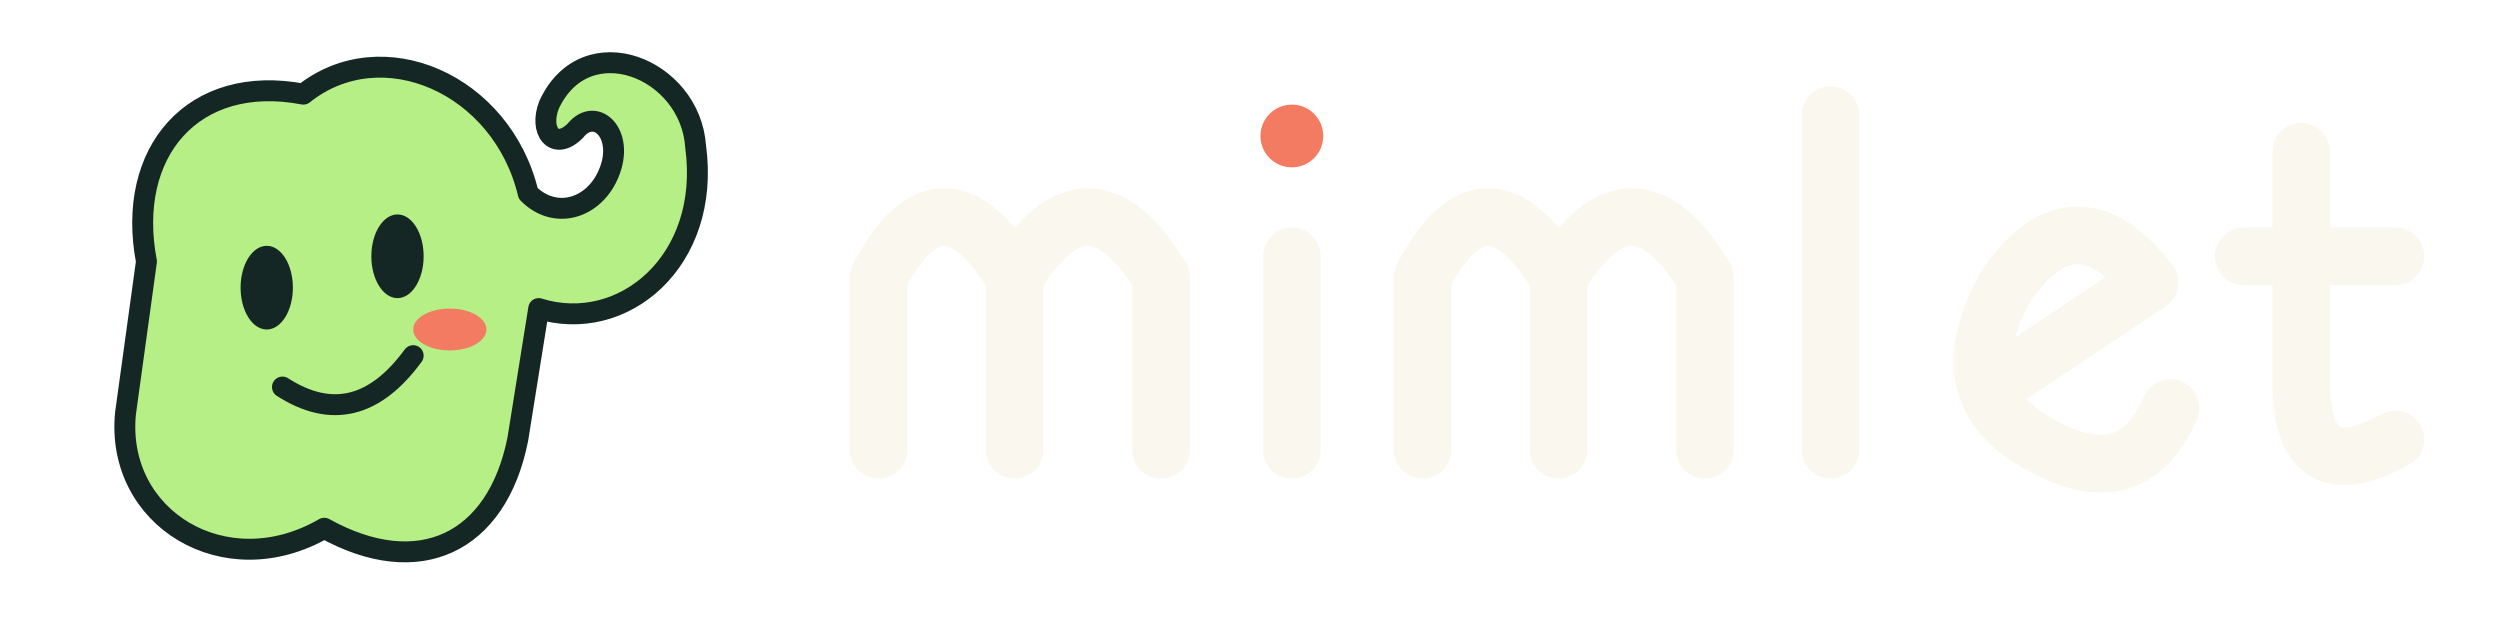
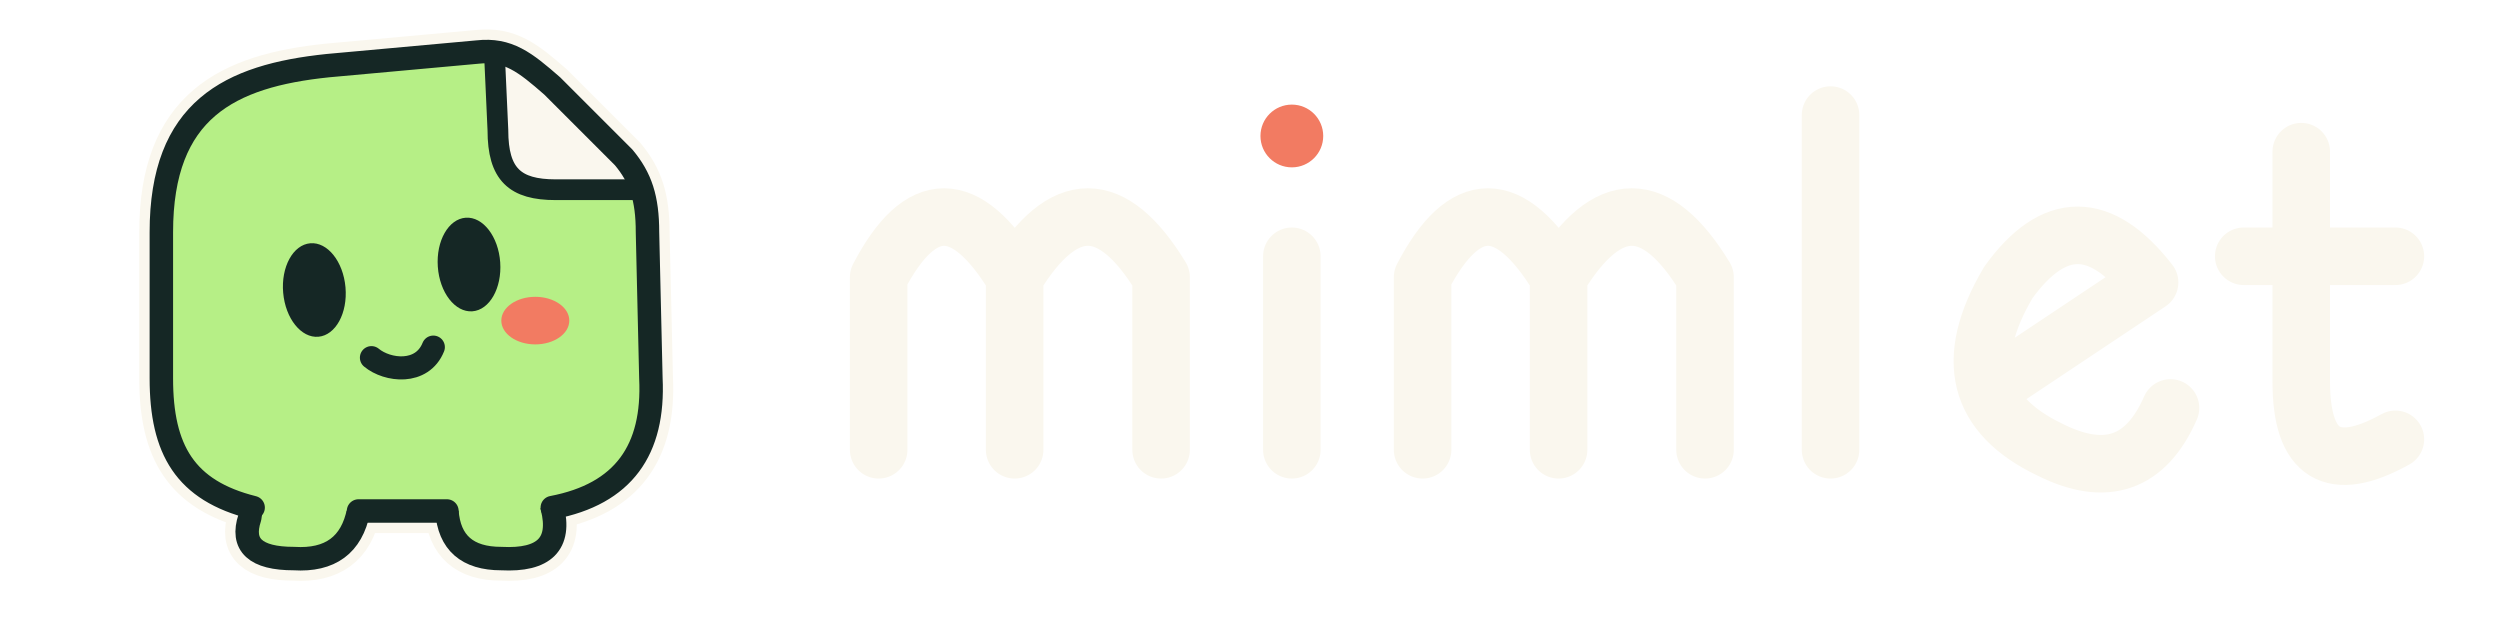
<svg xmlns="http://www.w3.org/2000/svg" viewBox="0 0 478 120" role="img" aria-labelledby="title desc">
  <g color="#faf7ee">
    <g transform="translate(0 0) scale(1)">
-       <path d="M28 50C24 29 37 14 58 18C73 6 96 16 101 37C106 42 113 40 116 34C120 26 114 20 110 25C106 29 103 25 105 20C112 5 132 13 133 28C136 50 119 64 103 59L99 84C95 104 80 111 62 101C43 112 22 99 24 79Z" fill="#b6ef86" stroke="#152725" stroke-width="4" stroke-linejoin="round" />
-       <ellipse cx="51" cy="55" rx="5" ry="8" fill="#152725" />
-       <ellipse cx="76" cy="49" rx="5" ry="8" fill="#152725" />
-       <path d="M54 74Q68 83 79 68" fill="none" stroke="#152725" stroke-width="4" stroke-linecap="round" />
-       <ellipse cx="86" cy="63" rx="7" ry="4" fill="#f27b62" />
+       <g transform="translate(-1 -18) scale(.65)">
+         <g stroke="#faf7ee" stroke-width="13" stroke-linejoin="round" fill="none">
+           <path d="M49 96C49 60 69 50 98 47L142 43C151 42 156 46 164 53L185 74C190 80 192 86 192 96L193 139C194 160 185 173 164 177L133 178L107 178L76 177C56 172 49 160 49 139Z" />
+           <path d="M76 173L75 180Q71 192 88 192Q104 193 107 178M133 178Q134 192 149 192Q168 193 164 177" />
+         </g>
+         <g transform="translate(120 183) rotate(0) scale(1 1) translate(-120 -183) translate(0 0)">
+           <g fill="#b6ef86">
+             <path d="M76 172H107V181H76ZM134 172H163V181H134Z" />
+           </g>
+           <g fill="#b6ef86" stroke="#152725" stroke-width="6.9" stroke-linecap="round" stroke-linejoin="round">
+             <path d="M76 173L75 180Q71 192 88 192Q104 193 107 178" />
+             <path d="M133 178Q134 192 149 192Q168 193 164 177" />
+           </g>
+           <g>
+             <path fill="#b6ef86" d="M49 96C49 60 69 50 98 47L142 43C151 42 156 46 164 53L185 74C190 80 192 86 192 96L193 139C194 160 185 173 164 177L133 178L107 178L76 177C56 172 49 160 49 139Z" />
+           </g>
+           <g>
+             <path d="M147 43.8C153 43.8 157 46.9 164 53L185 74Q189 78.8 190.5 83.5L165 83.5C153 83.5 148 79 148 66Z" fill="#faf7ee" />
+             <path d="M147 44L148 66C148 79 153 83.5 165 83.5H190.5" fill="none" stroke="#152725" stroke-width="6.1" stroke-linecap="round" stroke-linejoin="round" />
+           </g>
+           <g>
+             <path d="M76 177C56 172 49 160 49 139V96C49 60 69 50 98 47L142 43C151 42 156 46 164 53L185 74C190 80 192 86 192 96L193 139C194 160 185 173 164 177M133 178H107" fill="none" stroke="#152725" stroke-width="6.9" stroke-linecap="round" stroke-linejoin="round" />
+           </g>
+           <g transform="translate(0 0) scale(1 1)">
+             <g fill="#152725" transform="translate(0 0)">
+               <ellipse cx="94" cy="113" rx="9.2" ry="13.8" transform="rotate(-5 94 113)" />
+               <ellipse cx="139.5" cy="105.5" rx="9.2" ry="13.8" transform="rotate(-4 139.5 105.5)" />
+             </g>
+           </g>
+           <g>
+             <ellipse cx="159" cy="122" rx="10" ry="7" fill="#f27b62" />
+           </g>
+           <g stroke="#152725" stroke-width="5.5" stroke-linecap="round" stroke-linejoin="round">
+             <path d="M110.8 132.9C115.5 136.8 125.7 138 129 129.8" fill="none" stroke-width="6.8" />
+           </g>
+         </g>
+       </g>
    </g>
    <g fill="none" stroke="currentColor" stroke-width="11" stroke-linecap="round" stroke-linejoin="round">
      <path d="M168 86V53Q180 30 194 53V86M194 53Q208 30 222 53V86M247 49V86M272 86V53Q284 30 298 53V86M298 53Q312 30 326 53V86M350 22V86M415 78Q408 94 392 86Q371 76 384 54Q397 36 411 54L384 72M440 29V73Q440 94 458 84M429 49H458" />
    </g>
    <circle cx="247" cy="26" r="6" fill="#f27b62" />
  </g>
</svg>
